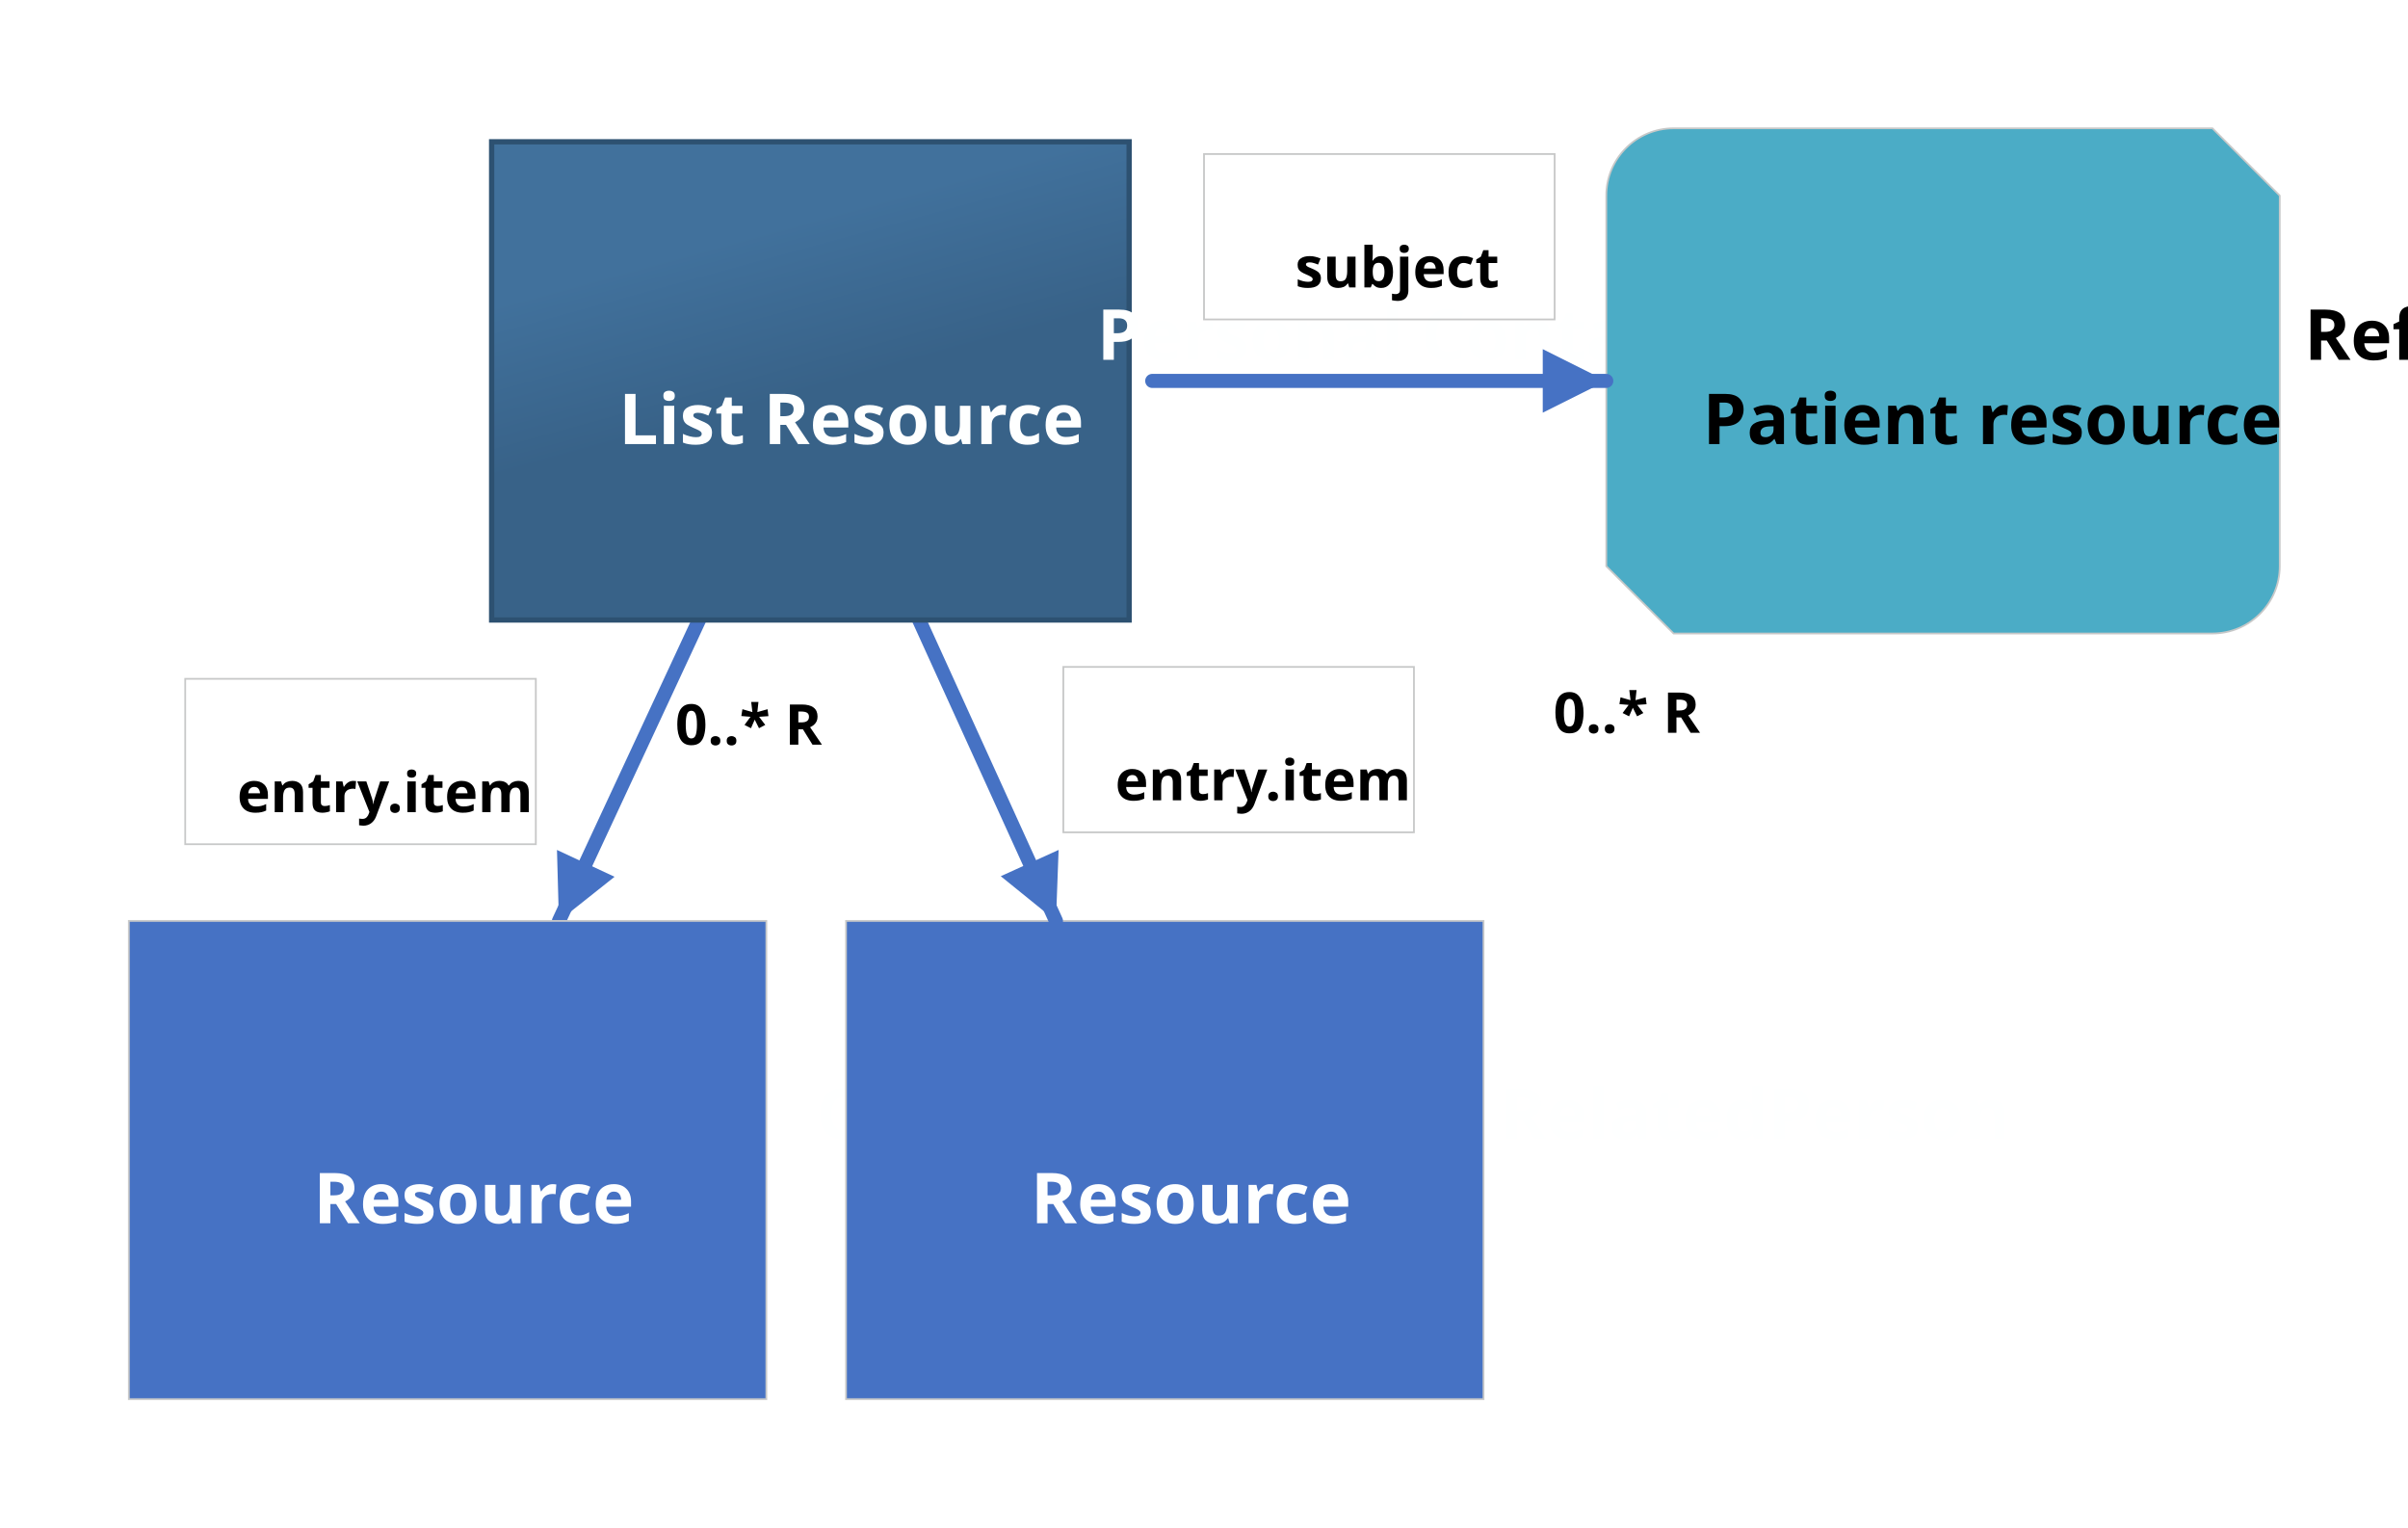
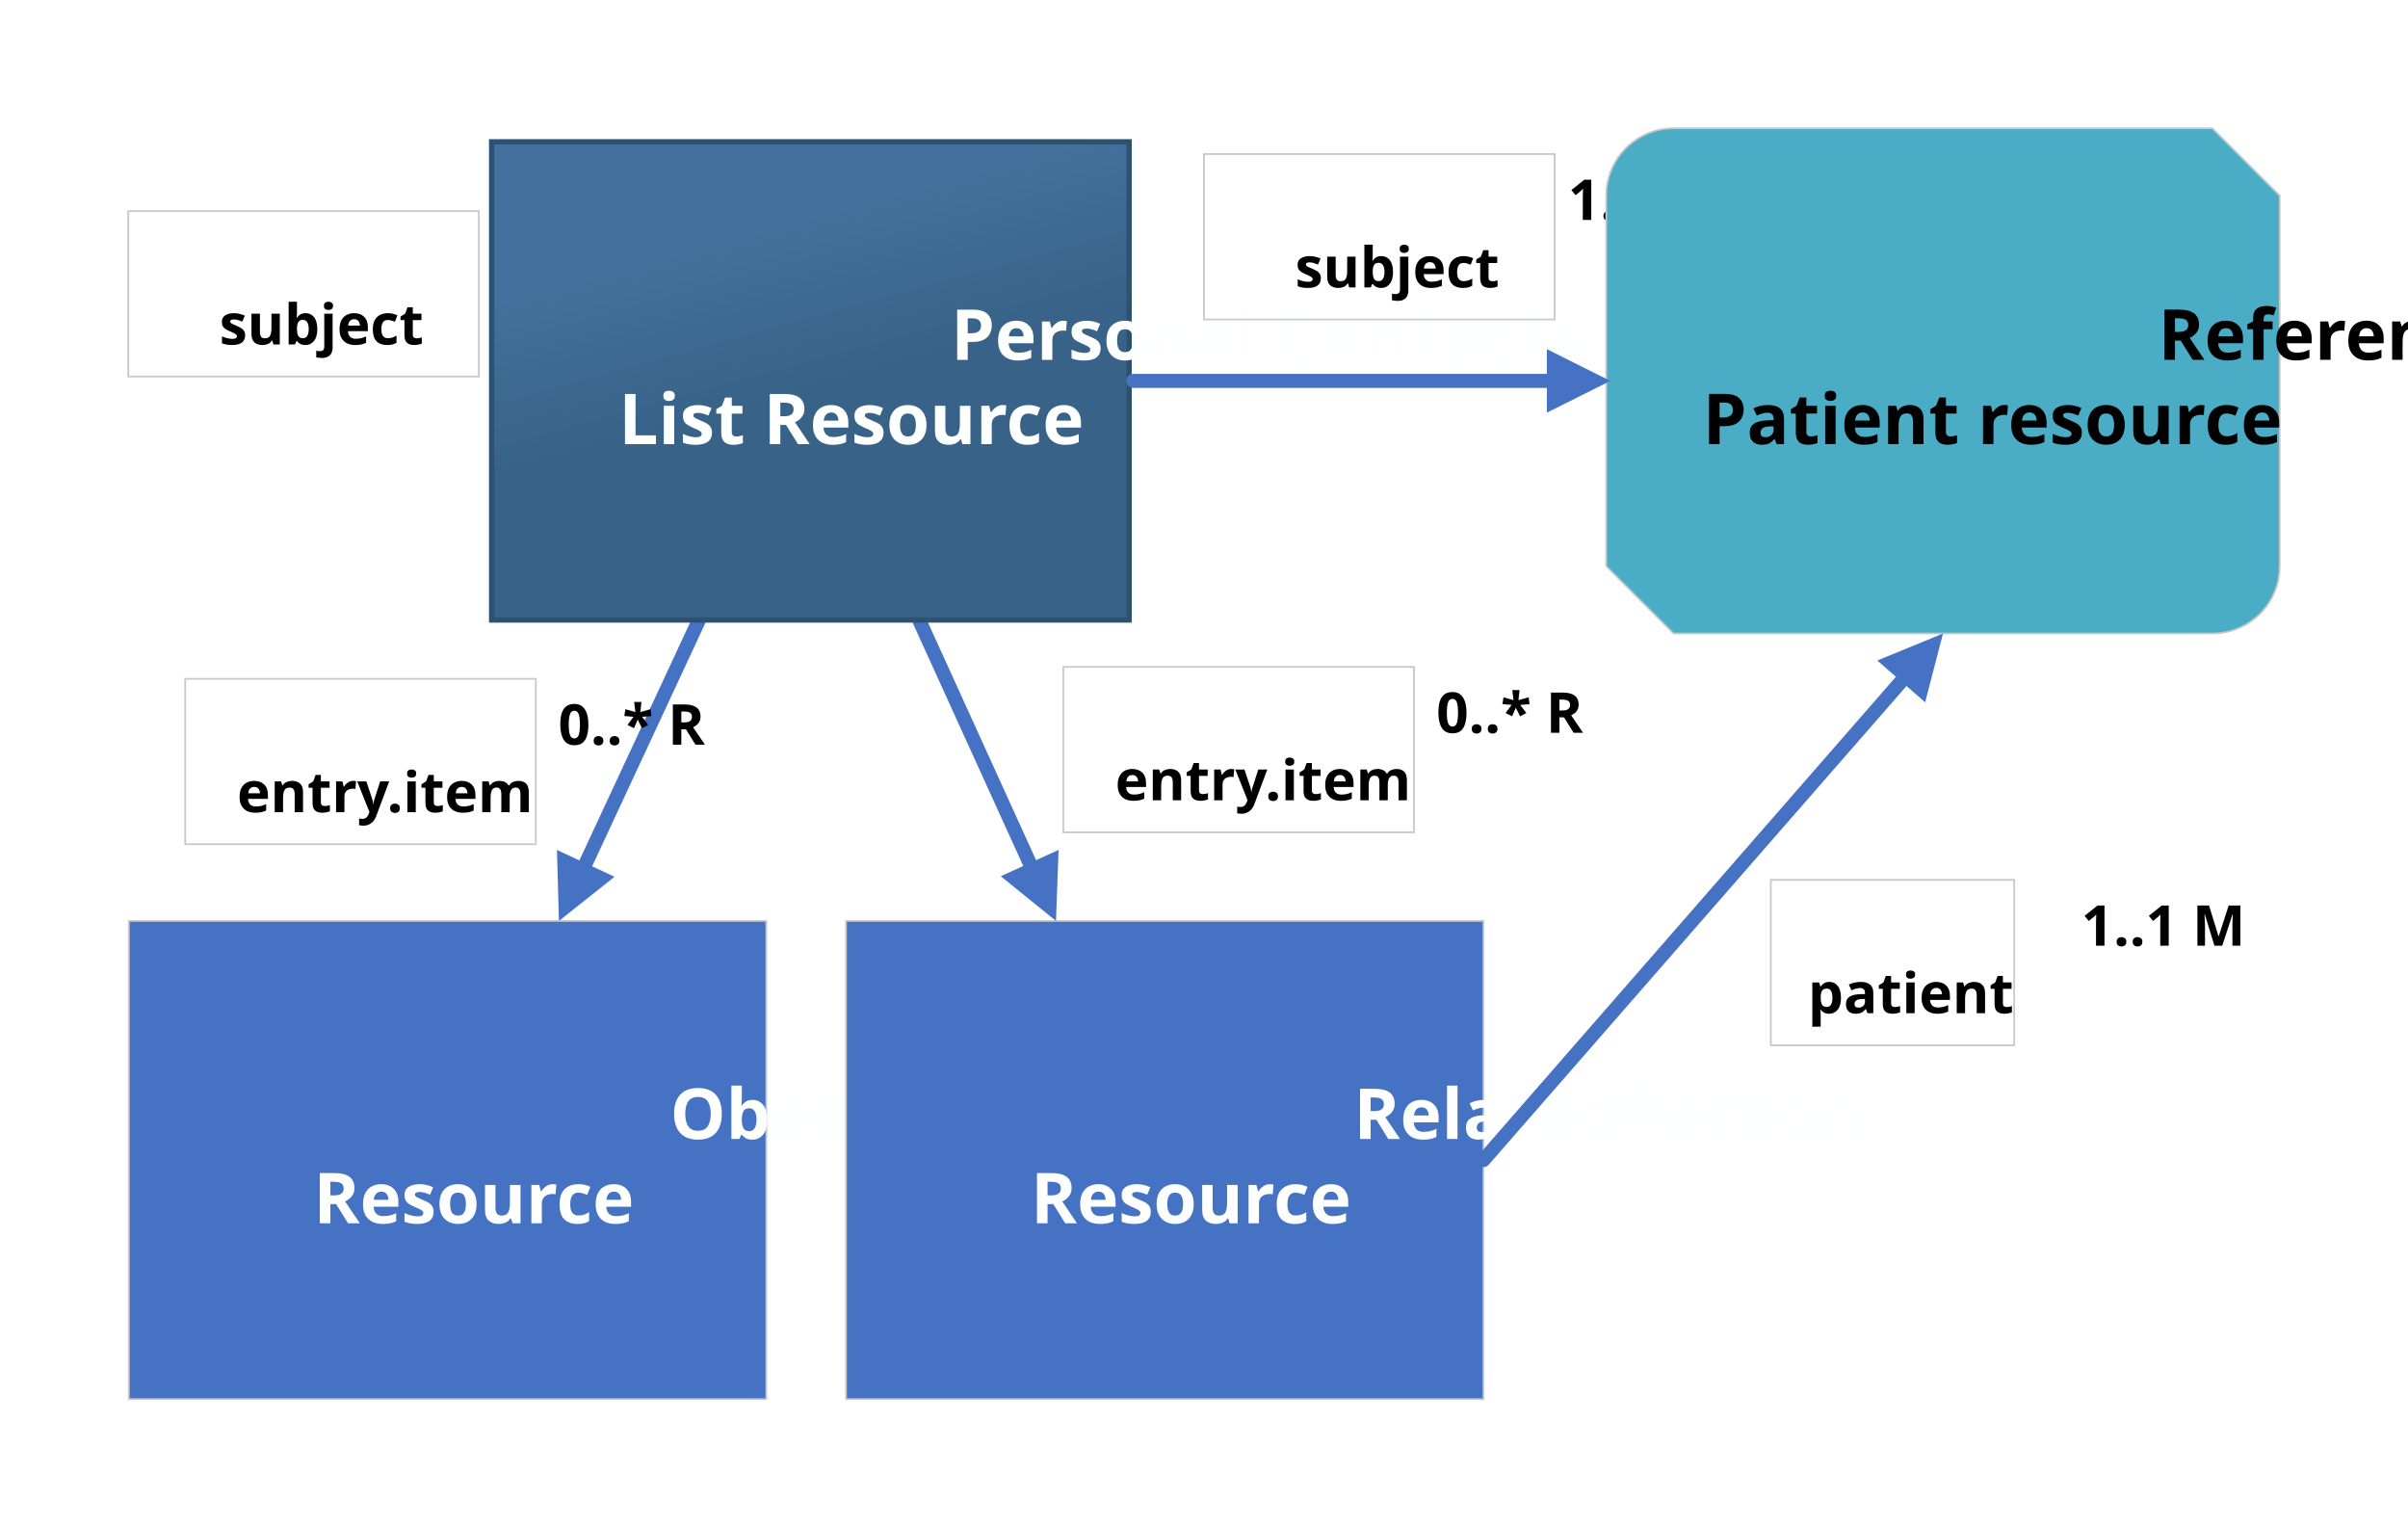
- <svg xmlns="http://www.w3.org/2000/svg" xmlns:ns1="http://schemas.microsoft.com/visio/2003/SVGExtensions/" xmlns:xlink="http://www.w3.org/1999/xlink" width="4.759in" height="3.018in" viewBox="0 0 342.639 217.289" xml:space="preserve" color-interpolation-filters="sRGB" class="st12">
+ <svg xmlns="http://www.w3.org/2000/svg" xmlns:ns1="http://schemas.microsoft.com/visio/2003/SVGExtensions/" xmlns:xlink="http://www.w3.org/1999/xlink" width="4.759in" height="3.018in" viewBox="0 0 342.642 217.292" xml:space="preserve" color-interpolation-filters="sRGB" class="st12">
  <ns1:documentProperties ns1:langID="1033" ns1:metric="true" ns1:viewMarkup="false">
    <ns1:userDefs>
      <ns1:ud ns1:nameU="msvSubprocessMaster" ns1:prompt="" ns1:val="VT4(Rectangle)" />
      <ns1:ud ns1:nameU="msvNoAutoConnect" ns1:val="VT0(1):26" />
    </ns1:userDefs>
  </ns1:documentProperties>
  <style type="text/css">
	
- 		.st1 {marker-end:url(#mrkr4-8);stroke:#4672c4;stroke-linecap:round;stroke-linejoin:round;stroke-width:2}
+ 		.st1 {marker-end:url(#mrkr4-6);stroke:#4672c4;stroke-linecap:round;stroke-linejoin:round;stroke-width:2}
		.st2 {fill:#4672c4;fill-opacity:1;stroke:#4672c4;stroke-opacity:1;stroke-width:0.442}
		.st3 {fill:#4672c4;stroke:#c7c8c8;stroke-width:0.25}
		.st4 {fill:#feffff;font-family:Calibri;font-size:0.833em;font-weight:bold}
		.st5 {font-size:1em}
- 		.st6 {fill:none;stroke:#c7c8c8;stroke-width:0.25}
+ 		.st6 {fill:#4672c4;fill-opacity:0;stroke:#c7c8c8;stroke-width:0.25}
		.st7 {fill:#000000;font-family:Calibri;font-size:0.667em;font-weight:bold}
- 		.st8 {fill:url(#grad0-33);stroke:#2d5171;stroke-width:0.75}
- 		.st9 {fill:#4672c4;fill-opacity:0;stroke:#c7c8c8;stroke-width:0.25}
+ 		.st8 {fill:none;stroke:#c7c8c8;stroke-width:0.25}
+ 		.st9 {fill:url(#grad0-35);stroke:#2d5171;stroke-width:0.75}
		.st10 {fill:#4bacc6;stroke:#c7c8c8;stroke-width:0.25}
		.st11 {fill:#000000;font-family:Calibri;font-size:0.833em;font-weight:bold}
		.st12 {fill:none;fill-rule:evenodd;font-size:12px;overflow:visible;stroke-linecap:square;stroke-miterlimit:3}
	
	</style>
  <defs id="Patterns_And_Gradients">
-     <linearGradient id="grad0-33" x1="0" y1="0" x2="1" y2="0" gradientTransform="rotate(-110 0.5 0.5)">
+     <linearGradient id="grad0-35" x1="0" y1="0" x2="1" y2="0" gradientTransform="rotate(250 0.5 0.5)">
      <stop offset="0" stop-color="#386288" stop-opacity="1" />
      <stop offset="0.48" stop-color="#386288" stop-opacity="1" />
      <stop offset="0.82" stop-color="#41719c" stop-opacity="1" />
    </linearGradient>
  </defs>
  <defs id="Markers">
    <g id="lend4">
      <path d="M 2 1 L 0 0 L 2 -1 L 2 1 " style="stroke:none" />
    </g>
-     <marker id="mrkr4-8" class="st2" ns1:arrowType="4" ns1:arrowSize="2" ns1:setback="0" refX="-0" orient="auto" markerUnits="strokeWidth" overflow="visible">
-       <use xlink:href="#lend4" transform="scale(-2.260002,-2.260002) " />
+     <marker id="mrkr4-6" class="st2" ns1:arrowType="4" ns1:arrowSize="2" ns1:setback="4.52" refX="-4.52" orient="auto" markerUnits="strokeWidth" overflow="visible">
+       <use xlink:href="#lend4" transform="scale(-2.26,-2.26) " />
    </marker>
  </defs>
  <g ns1:mID="0" ns1:index="1" ns1:groupContext="foregroundPage">
    <ns1:userDefs>
      <ns1:ud ns1:nameU="msvThemeOrder" ns1:val="VT0(0):26" />
    </ns1:userDefs>
-     <ns1:pageProperties ns1:drawingScale="0.0393701" ns1:pageScale="0.0393701" ns1:drawingUnits="24" ns1:shadowOffsetX="9" ns1:shadowOffsetY="-9" />
+     <ns1:pageProperties ns1:drawingScale="0.0393701" ns1:pageScale="0.0393701" ns1:drawingUnits="24" ns1:shadowOffsetX="8.50394" ns1:shadowOffsetY="-8.50394" />
    <ns1:layer ns1:name="Connector" ns1:index="0" />
-     <g id="group1-1" transform="translate(18.25,-18.25)" ns1:mID="1" ns1:groupContext="group">
-       <g id="group2-2" ns1:mID="2" ns1:groupContext="group">
-         <ns1:userDefs>
-           <ns1:ud ns1:nameU="msvThemeOrder" ns1:val="VT0(0):26" />
-         </ns1:userDefs>
-         <g id="shape3-3" ns1:mID="3" ns1:groupContext="shape" ns1:layerMember="0" transform="translate(61.2821,-68.0262)">
-           <ns1:userDefs>
-             <ns1:ud ns1:nameU="visVersion" ns1:val="VT0(15):26" />
-           </ns1:userDefs>
-           <path d="M19.94 174.47 L3.82 209.09 L0 217.29" class="st1" />
-         </g>
-         <a xlink:href="explore_personal_contacts.html#mapping-for-personal-contacts-observation">
-           <g id="shape4-9" ns1:mID="4" ns1:groupContext="shape" transform="translate(0.0852999,7.67386E-13)">
-             <ns1:custProps>
-               <ns1:cp ns1:nameU="Row_1" ns1:lbl="title" ns1:type="0" ns1:langID="1033" ns1:val="VT4(Bundle)" />
-             </ns1:custProps>
-             <ns1:userDefs>
-               <ns1:ud ns1:nameU="visVersion" ns1:val="VT0(15):26" />
-               <ns1:ud ns1:nameU="visAltText" ns1:val="VT4(Bundle)" />
-             </ns1:userDefs>
-             <ns1:textBlock ns1:margins="rect(3.99999,3.99999,3.99999,3.99999)" ns1:tabSpace="42.5196" />
-             <ns1:textRect cx="45.354" cy="183.273" width="90.71" height="68.031" />
-             <rect x="0" y="149.258" width="90.709" height="68.031" class="st3" />
-             <text x="19.83" y="180.27" class="st4" ns1:langID="1033">
-               <ns1:paragraph ns1:horizAlign="1" />
-               <ns1:tabList />Observation<ns1:newlineChar />
-               <tspan x="26.27" dy="1.2em" class="st5">Resource</tspan>
-             </text>
-           </g>
-         </a>
-         <a xlink:href="explore_personal_contacts.html#mapping-for-personal-contacts-relatedperson">
-           <g id="shape5-13" ns1:mID="5" ns1:groupContext="shape" transform="translate(102.133,7.67386E-13)">
-             <ns1:custProps>
-               <ns1:cp ns1:nameU="Row_1" ns1:lbl="title" ns1:type="0" ns1:langID="1033" ns1:val="VT4(Bundle)" />
-             </ns1:custProps>
-             <ns1:userDefs>
-               <ns1:ud ns1:nameU="visVersion" ns1:val="VT0(15):26" />
-               <ns1:ud ns1:nameU="visAltText" ns1:val="VT4(Bundle)" />
-             </ns1:userDefs>
-             <ns1:textBlock ns1:margins="rect(3.99999,3.99999,3.99999,3.99999)" ns1:tabSpace="42.5196" />
-             <ns1:textRect cx="45.354" cy="183.273" width="90.71" height="68.031" />
-             <rect x="0" y="149.258" width="90.709" height="68.031" class="st3" />
-             <text x="15.07" y="180.27" class="st4" ns1:langID="1033">
-               <ns1:paragraph ns1:horizAlign="1" />
-               <ns1:tabList />RelatedPerson<ns1:newlineChar />
-               <tspan x="26.27" dy="1.2em" class="st5">Resource</tspan>
-             </text>
-           </g>
-         </a>
-         <g id="shape6-17" ns1:mID="6" ns1:groupContext="shape" ns1:layerMember="0" transform="translate(112.536,-68.0328)">
-           <ns1:userDefs>
-             <ns1:ud ns1:nameU="visVersion" ns1:val="VT0(15):26" />
-           </ns1:userDefs>
-           <path d="M0 174.48 L15.73 209.06 L19.47 217.29" class="st1" />
-         </g>
-         <g id="shape8-22" ns1:mID="8" ns1:groupContext="shape" transform="translate(8.10439,-78.9447)">
-           <ns1:userDefs />
-           <ns1:textBlock ns1:margins="rect(3.99999,3.99999,3.99999,3.99999)" ns1:tabSpace="42.5196" />
-           <ns1:textRect cx="24.945" cy="205.525" width="49.89" height="23.528" />
-           <rect x="0" y="193.762" width="49.89" height="23.528" class="st6" />
-           <text x="15.63" y="203.13" class="st7" ns1:langID="1033">
-             <ns1:paragraph ns1:horizAlign="1" />
-             <ns1:tabList />0..* R<ns1:newlineChar />
-             <tspan x="7.38" dy="1.2em" class="st5">entry.item  </tspan>
-           </text>
-         </g>
-         <g id="shape9-26" ns1:mID="9" ns1:groupContext="shape" transform="translate(133.053,-80.638)">
-           <ns1:userDefs />
-           <ns1:textBlock ns1:margins="rect(3.99999,3.99999,3.99999,3.99999)" ns1:tabSpace="42.5196" />
-           <ns1:textRect cx="24.945" cy="205.525" width="49.89" height="23.528" />
-           <rect x="0" y="193.762" width="49.89" height="23.528" class="st6" />
-           <text x="15.63" y="203.13" class="st7" ns1:langID="1033">
-             <ns1:paragraph ns1:horizAlign="1" />
-             <ns1:tabList />0..* R<ns1:newlineChar />
-             <tspan x="7.38" dy="1.2em" class="st5">entry.item  </tspan>
-           </text>
-         </g>
-         <a xlink:href="explore_personal_contacts.html#mapping-for-personal-contacts-list">
-           <g id="shape10-30" ns1:mID="10" ns1:groupContext="shape" transform="translate(51.7056,-110.839)">
-             <ns1:custProps>
-               <ns1:cp ns1:nameU="Row_1" ns1:lbl="title" ns1:type="0" ns1:langID="1033" ns1:val="VT4(Bundle)" />
-             </ns1:custProps>
-             <ns1:userDefs>
-               <ns1:ud ns1:nameU="visVersion" ns1:val="VT0(15):26" />
-               <ns1:ud ns1:nameU="visAltText" ns1:val="VT4(Bundle)" />
-             </ns1:userDefs>
-             <ns1:textBlock ns1:margins="rect(3.99999,3.99999,3.99999,3.99999)" ns1:tabSpace="42.5196" />
-             <ns1:textRect cx="45.354" cy="183.273" width="90.71" height="68.031" />
-             <rect x="0" y="149.258" width="90.709" height="68.031" class="st8" />
-             <text x="8.17" y="180.27" class="st4" ns1:langID="1033">
-               <ns1:paragraph ns1:horizAlign="1" />
-               <ns1:tabList />Personal Contacts<ns1:newlineChar />
-               <tspan x="18.07" dy="1.2em" class="st5">List Resource</tspan>
-             </text>
-           </g>
-         </a>
-         <g id="shape11-36" ns1:mID="11" ns1:groupContext="shape" transform="translate(153.071,-153.599)">
-           <ns1:userDefs />
-           <ns1:textBlock ns1:margins="rect(3.99999,3.99999,3.99999,3.99999)" ns1:tabSpace="42.5196" />
-           <ns1:textRect cx="24.945" cy="205.525" width="49.89" height="23.528" />
-           <rect x="0" y="193.762" width="49.89" height="23.528" class="st9" />
-           <text x="14.35" y="203.13" class="st7" ns1:langID="1033">
-             <ns1:paragraph ns1:horizAlign="1" />
-             <ns1:tabList />1..1 M<ns1:newlineChar />
-             <tspan x="12.96" dy="1.2em" class="st5">subject</tspan>
-           </text>
-         </g>
-         <a xlink:href="explore_personal_contacts.html#patient-reference">
-           <g id="shape12-40" ns1:mID="12" ns1:groupContext="shape" transform="translate(210.309,-108.919)">
-             <ns1:userDefs>
-               <ns1:ud ns1:nameU="CTypeTopLeftSnip" ns1:prompt="" ns1:val="VT0(0):5" />
-               <ns1:ud ns1:nameU="CTypeTopRightSnip" ns1:prompt="" ns1:val="VT0(1):5" />
-               <ns1:ud ns1:nameU="CTypeBotLeftSnip" ns1:prompt="" ns1:val="VT0(1):5" />
-               <ns1:ud ns1:nameU="CTypeBotRightSnip" ns1:prompt="" ns1:val="VT0(0):5" />
-               <ns1:ud ns1:nameU="CornerLockHoriz" ns1:prompt="" ns1:val="VT0(0):5" />
-               <ns1:ud ns1:nameU="CornerLockVert" ns1:prompt="" ns1:val="VT0(0):5" />
-               <ns1:ud ns1:nameU="CornerLockDiag" ns1:prompt="" ns1:val="VT0(0):5" />
-               <ns1:ud ns1:nameU="TopLeftOffset" ns1:prompt="" ns1:val="VT0(0):26" />
-               <ns1:ud ns1:nameU="TopRightOffset" ns1:prompt="" ns1:val="VT0(0):26" />
-               <ns1:ud ns1:nameU="BotLeftOffset" ns1:prompt="" ns1:val="VT0(0):26" />
-               <ns1:ud ns1:nameU="BotRightOffset" ns1:prompt="" ns1:val="VT0(0):26" />
-               <ns1:ud ns1:nameU="visVersion" ns1:prompt="" ns1:val="VT0(15):26" />
-             </ns1:userDefs>
-             <ns1:textBlock ns1:margins="rect(3.99999,3.99999,3.99999,3.99999)" ns1:tabSpace="42.5196" />
-             <ns1:textRect cx="47.916" cy="181.354" width="95.84" height="71.875" />
-             <path d="M9.58 217.29 L86.25 217.29 A9.583 9.583 -180 0 0 95.83 207.71 L95.83 155 L86.25 145.42 L9.58 145.42          A9.583 9.583 -180 0 0 -0 155 L0 207.71 L9.58 217.29 Z" class="st10" />
-             <text x="21.35" y="178.35" class="st11" ns1:langID="1033">
-               <ns1:paragraph ns1:horizAlign="1" />
-               <ns1:tabList />Reference to <ns1:newlineChar />
-               <tspan x="13.71" dy="1.2em" class="st5">Patient resource  </tspan>
-             </text>
-           </g>
-         </a>
-         <g id="shape13-44" ns1:mID="13" ns1:groupContext="shape" ns1:layerMember="0" transform="translate(145.701,-144.853)">
-           <ns1:userDefs>
-             <ns1:ud ns1:nameU="visVersion" ns1:val="VT0(15):26" />
-           </ns1:userDefs>
-           <path d="M0 217.29 L55.57 217.29 L64.61 217.29" class="st1" />
-         </g>
-       </g>
+     <g id="shape1-1" ns1:mID="1" ns1:groupContext="shape" ns1:layerMember="0" transform="translate(99.4681,-129.089)">
+       <ns1:userDefs>
+         <ns1:ud ns1:nameU="visVersion" ns1:val="VT0(15):26" />
+       </ns1:userDefs>
+       <path d="M0 217.29 L-16.12 251.91" class="st1" />
+     </g>
+     <a xlink:href="explore_personal_contacts.html#mapping-for-personal-contacts-observation">
+ 				xlink:title="Observation resource"&gt;
+ 			<g id="shape2-7" ns1:mID="2" ns1:groupContext="shape" transform="translate(18.3353,-18.25)">
+         <ns1:custProps>
+           <ns1:cp ns1:nameU="Row_1" ns1:lbl="title" ns1:type="0" ns1:langID="2057" ns1:val="VT4(Bundle)" />
+         </ns1:custProps>
+         <ns1:userDefs>
+           <ns1:ud ns1:nameU="visVersion" ns1:val="VT0(15):26" />
+           <ns1:ud ns1:nameU="visAltText" ns1:val="VT4(Bundle)" />
+         </ns1:userDefs>
+         <ns1:textBlock ns1:margins="rect(4,4,4,4)" ns1:tabSpace="42.5197" />
+         <ns1:textRect cx="45.354" cy="183.277" width="90.71" height="68.031" />
+         <rect x="0" y="149.261" width="90.709" height="68.031" class="st3" />
+         <text x="19.83" y="180.28" class="st4" ns1:langID="2057">
+           <ns1:paragraph ns1:horizAlign="1" />
+           <ns1:tabList />Observation<ns1:newlineChar />
+           <tspan x="26.27" dy="1.2em" class="st5">Resource</tspan>
+         </text>
+       </g>
+     </a>
+     <a xlink:href="explore_personal_contacts.html#mapping-for-personal-contacts-relatedperson">
+ 				xlink:title="RelatedPerson resource"&gt;
+ 			<g id="shape3-11" ns1:mID="3" ns1:groupContext="shape" transform="translate(120.383,-18.25)">
+         <ns1:custProps>
+           <ns1:cp ns1:nameU="Row_1" ns1:lbl="title" ns1:type="0" ns1:langID="2057" ns1:val="VT4(Bundle)" />
+         </ns1:custProps>
+         <ns1:userDefs>
+           <ns1:ud ns1:nameU="visVersion" ns1:val="VT0(15):26" />
+           <ns1:ud ns1:nameU="visAltText" ns1:val="VT4(Bundle)" />
+         </ns1:userDefs>
+         <ns1:textBlock ns1:margins="rect(4,4,4,4)" ns1:tabSpace="42.5197" />
+         <ns1:textRect cx="45.354" cy="183.277" width="90.71" height="68.031" />
+         <rect x="0" y="149.261" width="90.709" height="68.031" class="st3" />
+         <text x="15.07" y="180.28" class="st4" ns1:langID="2057">
+           <ns1:paragraph ns1:horizAlign="1" />
+           <ns1:tabList />RelatedPerson<ns1:newlineChar />
+           <tspan x="26.27" dy="1.2em" class="st5">Resource</tspan>
+         </text>
+       </g>
+     </a>
+     <g id="shape4-15" ns1:mID="4" ns1:groupContext="shape" ns1:layerMember="0" transform="translate(130.786,-129.089)">
+       <ns1:userDefs>
+         <ns1:ud ns1:nameU="visVersion" ns1:val="VT0(15):26" />
+       </ns1:userDefs>
+       <path d="M0 217.29 L15.73 251.87" class="st1" />
+     </g>
+     <g id="shape5-20" ns1:mID="5" ns1:groupContext="shape" transform="translate(18.25,-163.73)">
+       <ns1:textBlock ns1:margins="rect(4,4,4,4)" ns1:tabSpace="42.5197" />
+       <ns1:textRect cx="24.945" cy="205.529" width="49.89" height="23.528" />
+       <rect x="0" y="193.765" width="49.89" height="23.528" class="st6" />
+       <text x="14.35" y="203.13" class="st7" ns1:langID="1033">
+         <ns1:paragraph ns1:horizAlign="1" />
+         <ns1:tabList />1..1 M<ns1:newlineChar />
+         <tspan x="12.96" dy="1.2em" class="st5">subject</tspan>
+       </text>
+     </g>
+     <g id="shape6-24" ns1:mID="6" ns1:groupContext="shape" transform="translate(26.3544,-97.1949)">
+       <ns1:textBlock ns1:margins="rect(4,4,4,4)" ns1:tabSpace="42.5197" />
+       <ns1:textRect cx="24.945" cy="205.529" width="49.89" height="23.528" />
+       <rect x="0" y="193.765" width="49.89" height="23.528" class="st8" />
+       <text x="15.63" y="203.13" class="st7" ns1:langID="1033">
+         <ns1:paragraph ns1:horizAlign="1" />
+         <ns1:tabList />0..* R<ns1:newlineChar />
+         <tspan x="7.38" dy="1.2em" class="st5">entry.item </tspan>
+       </text>
+     </g>
+     <g id="shape7-28" ns1:mID="7" ns1:groupContext="shape" transform="translate(151.303,-98.8882)">
+       <ns1:textBlock ns1:margins="rect(4,4,4,4)" ns1:tabSpace="42.5197" />
+       <ns1:textRect cx="24.945" cy="205.529" width="49.89" height="23.528" />
+       <rect x="0" y="193.765" width="49.89" height="23.528" class="st8" />
+       <text x="15.63" y="203.13" class="st7" ns1:langID="1033">
+         <ns1:paragraph ns1:horizAlign="1" />
+         <ns1:tabList />0..* R<ns1:newlineChar />
+         <tspan x="7.38" dy="1.2em" class="st5">entry.item </tspan>
+       </text>
+     </g>
+     <a xlink:href="explore_personal_contacts.html#mapping-for-personal-contacts-list">
+ 				xlink:title="Personal Contacts List resource"&gt;
+ 			<g id="shape8-32" ns1:mID="8" ns1:groupContext="shape" transform="translate(69.9557,-129.089)">
+         <ns1:custProps>
+           <ns1:cp ns1:nameU="Row_1" ns1:lbl="title" ns1:type="0" ns1:langID="2057" ns1:val="VT4(Bundle)" />
+         </ns1:custProps>
+         <ns1:userDefs>
+           <ns1:ud ns1:nameU="visVersion" ns1:val="VT0(15):26" />
+           <ns1:ud ns1:nameU="visAltText" ns1:val="VT4(Bundle)" />
+         </ns1:userDefs>
+         <ns1:textBlock ns1:margins="rect(4,4,4,4)" ns1:tabSpace="42.5197" />
+         <ns1:textRect cx="45.354" cy="183.277" width="90.71" height="68.031" />
+         <rect x="0" y="149.261" width="90.709" height="68.031" class="st9" />
+         <text x="8.17" y="180.28" class="st4" ns1:langID="2057">
+           <ns1:paragraph ns1:horizAlign="1" />
+           <ns1:tabList />Personal Contacts<ns1:newlineChar />
+           <tspan x="18.07" dy="1.2em" class="st5">List Resource</tspan>
+         </text>
+       </g>
+     </a>
+     <g id="shape9-38" ns1:mID="9" ns1:groupContext="shape" transform="translate(171.321,-171.849)">
+       <ns1:textBlock ns1:margins="rect(4,4,4,4)" ns1:tabSpace="42.5197" />
+       <ns1:textRect cx="24.945" cy="205.529" width="49.89" height="23.528" />
+       <rect x="0" y="193.765" width="49.89" height="23.528" class="st6" />
+       <text x="14.35" y="203.13" class="st7" ns1:langID="1033">
+         <ns1:paragraph ns1:horizAlign="1" />
+         <ns1:tabList />1..1 M<ns1:newlineChar />
+         <tspan x="12.96" dy="1.2em" class="st5">subject</tspan>
+       </text>
+     </g>
+     <a xlink:href="explore_personal_contacts.html#patient-reference">
+ 				xlink:title="Reference to Patient resource"&gt;
+ 			<g id="shape10-42" ns1:mID="10" ns1:groupContext="shape" transform="translate(228.559,-127.167)">
+         <ns1:userDefs>
+           <ns1:ud ns1:nameU="CTypeTopLeftSnip" ns1:prompt="" ns1:val="VT0(0):5" />
+           <ns1:ud ns1:nameU="CTypeTopRightSnip" ns1:prompt="" ns1:val="VT0(1):5" />
+           <ns1:ud ns1:nameU="CTypeBotLeftSnip" ns1:prompt="" ns1:val="VT0(1):5" />
+           <ns1:ud ns1:nameU="CTypeBotRightSnip" ns1:prompt="" ns1:val="VT0(0):5" />
+           <ns1:ud ns1:nameU="CornerLockHoriz" ns1:prompt="" ns1:val="VT0(0):5" />
+           <ns1:ud ns1:nameU="CornerLockVert" ns1:prompt="" ns1:val="VT0(0):5" />
+           <ns1:ud ns1:nameU="CornerLockDiag" ns1:prompt="" ns1:val="VT0(0):5" />
+           <ns1:ud ns1:nameU="TopLeftOffset" ns1:prompt="" ns1:val="VT0(0.15748031496063):24" />
+           <ns1:ud ns1:nameU="TopRightOffset" ns1:prompt="" ns1:val="VT0(0.15748031496063):24" />
+           <ns1:ud ns1:nameU="BotLeftOffset" ns1:prompt="" ns1:val="VT0(0.15748031496063):24" />
+           <ns1:ud ns1:nameU="BotRightOffset" ns1:prompt="" ns1:val="VT0(0.15748031496063):24" />
+           <ns1:ud ns1:nameU="visVersion" ns1:prompt="" ns1:val="VT0(15):26" />
+           <ns1:ud ns1:nameU="TopLeftOffset" ns1:prompt="" ns1:val="VT0(0.13310171124648):1" />
+           <ns1:ud ns1:nameU="TopRightOffset" ns1:prompt="" ns1:val="VT0(0.13310171124649):1" />
+           <ns1:ud ns1:nameU="BotLeftOffset" ns1:prompt="" ns1:val="VT0(0.13310171124648):1" />
+           <ns1:ud ns1:nameU="BotRightOffset" ns1:prompt="" ns1:val="VT0(0.13310171124649):1" />
+         </ns1:userDefs>
+         <ns1:textBlock ns1:margins="rect(4,4,4,4)" ns1:tabSpace="42.5197" />
+         <ns1:textRect cx="47.917" cy="181.355" width="95.84" height="71.875" />
+         <path d="M9.58 217.29 L86.25 217.29 A9.583 9.583 -180 0 0 95.83 207.71 L95.83 155 L86.25 145.42 L9.58 145.42         A9.583 9.583 -180 0 0 0 155 L0 207.71 L9.58 217.29 Z" class="st10" />
+         <text x="21.35" y="178.35" class="st11" ns1:langID="2057">
+           <ns1:paragraph ns1:horizAlign="1" />
+           <ns1:tabList />Reference to <ns1:newlineChar />
+           <tspan x="13.72" dy="1.2em" class="st5">Patient resource </tspan>
+         </text>
+       </g>
+     </a>
+     <g id="shape11-46" ns1:mID="11" ns1:groupContext="shape" ns1:layerMember="0" transform="translate(161.255,-170.191)">
+       <ns1:userDefs>
+         <ns1:ud ns1:nameU="visVersion" ns1:val="VT0(15):26" />
+       </ns1:userDefs>
+       <path d="M0 224.38 L58.85 224.38" class="st1" />
+     </g>
+     <g id="shape12-51" ns1:mID="12" ns1:groupContext="shape" ns1:layerMember="0" transform="translate(211.091,-52.2657)">
+       <ns1:userDefs>
+         <ns1:ud ns1:nameU="visVersion" ns1:val="VT0(15):26" />
+       </ns1:userDefs>
+       <path d="M0 217.29 L59.44 149.2" class="st1" />
+     </g>
+     <g id="shape13-56" ns1:mID="13" ns1:groupContext="shape" transform="translate(251.976,-68.5984)">
+       <ns1:textBlock ns1:margins="rect(4,4,4,4)" ns1:tabSpace="42.5197" />
+       <ns1:textRect cx="17.315" cy="205.529" width="34.63" height="23.528" />
+       <rect x="0" y="193.765" width="34.63" height="23.528" class="st6" />
+       <text x="6.72" y="203.13" class="st7" ns1:langID="1033">
+         <ns1:paragraph ns1:horizAlign="1" />
+         <ns1:tabList />1..1 M<ns1:newlineChar />
+         <tspan x="5.28" dy="1.2em" class="st5" ns1:langID="2057">patient</tspan>
+       </text>
    </g>
  </g>
</svg>
